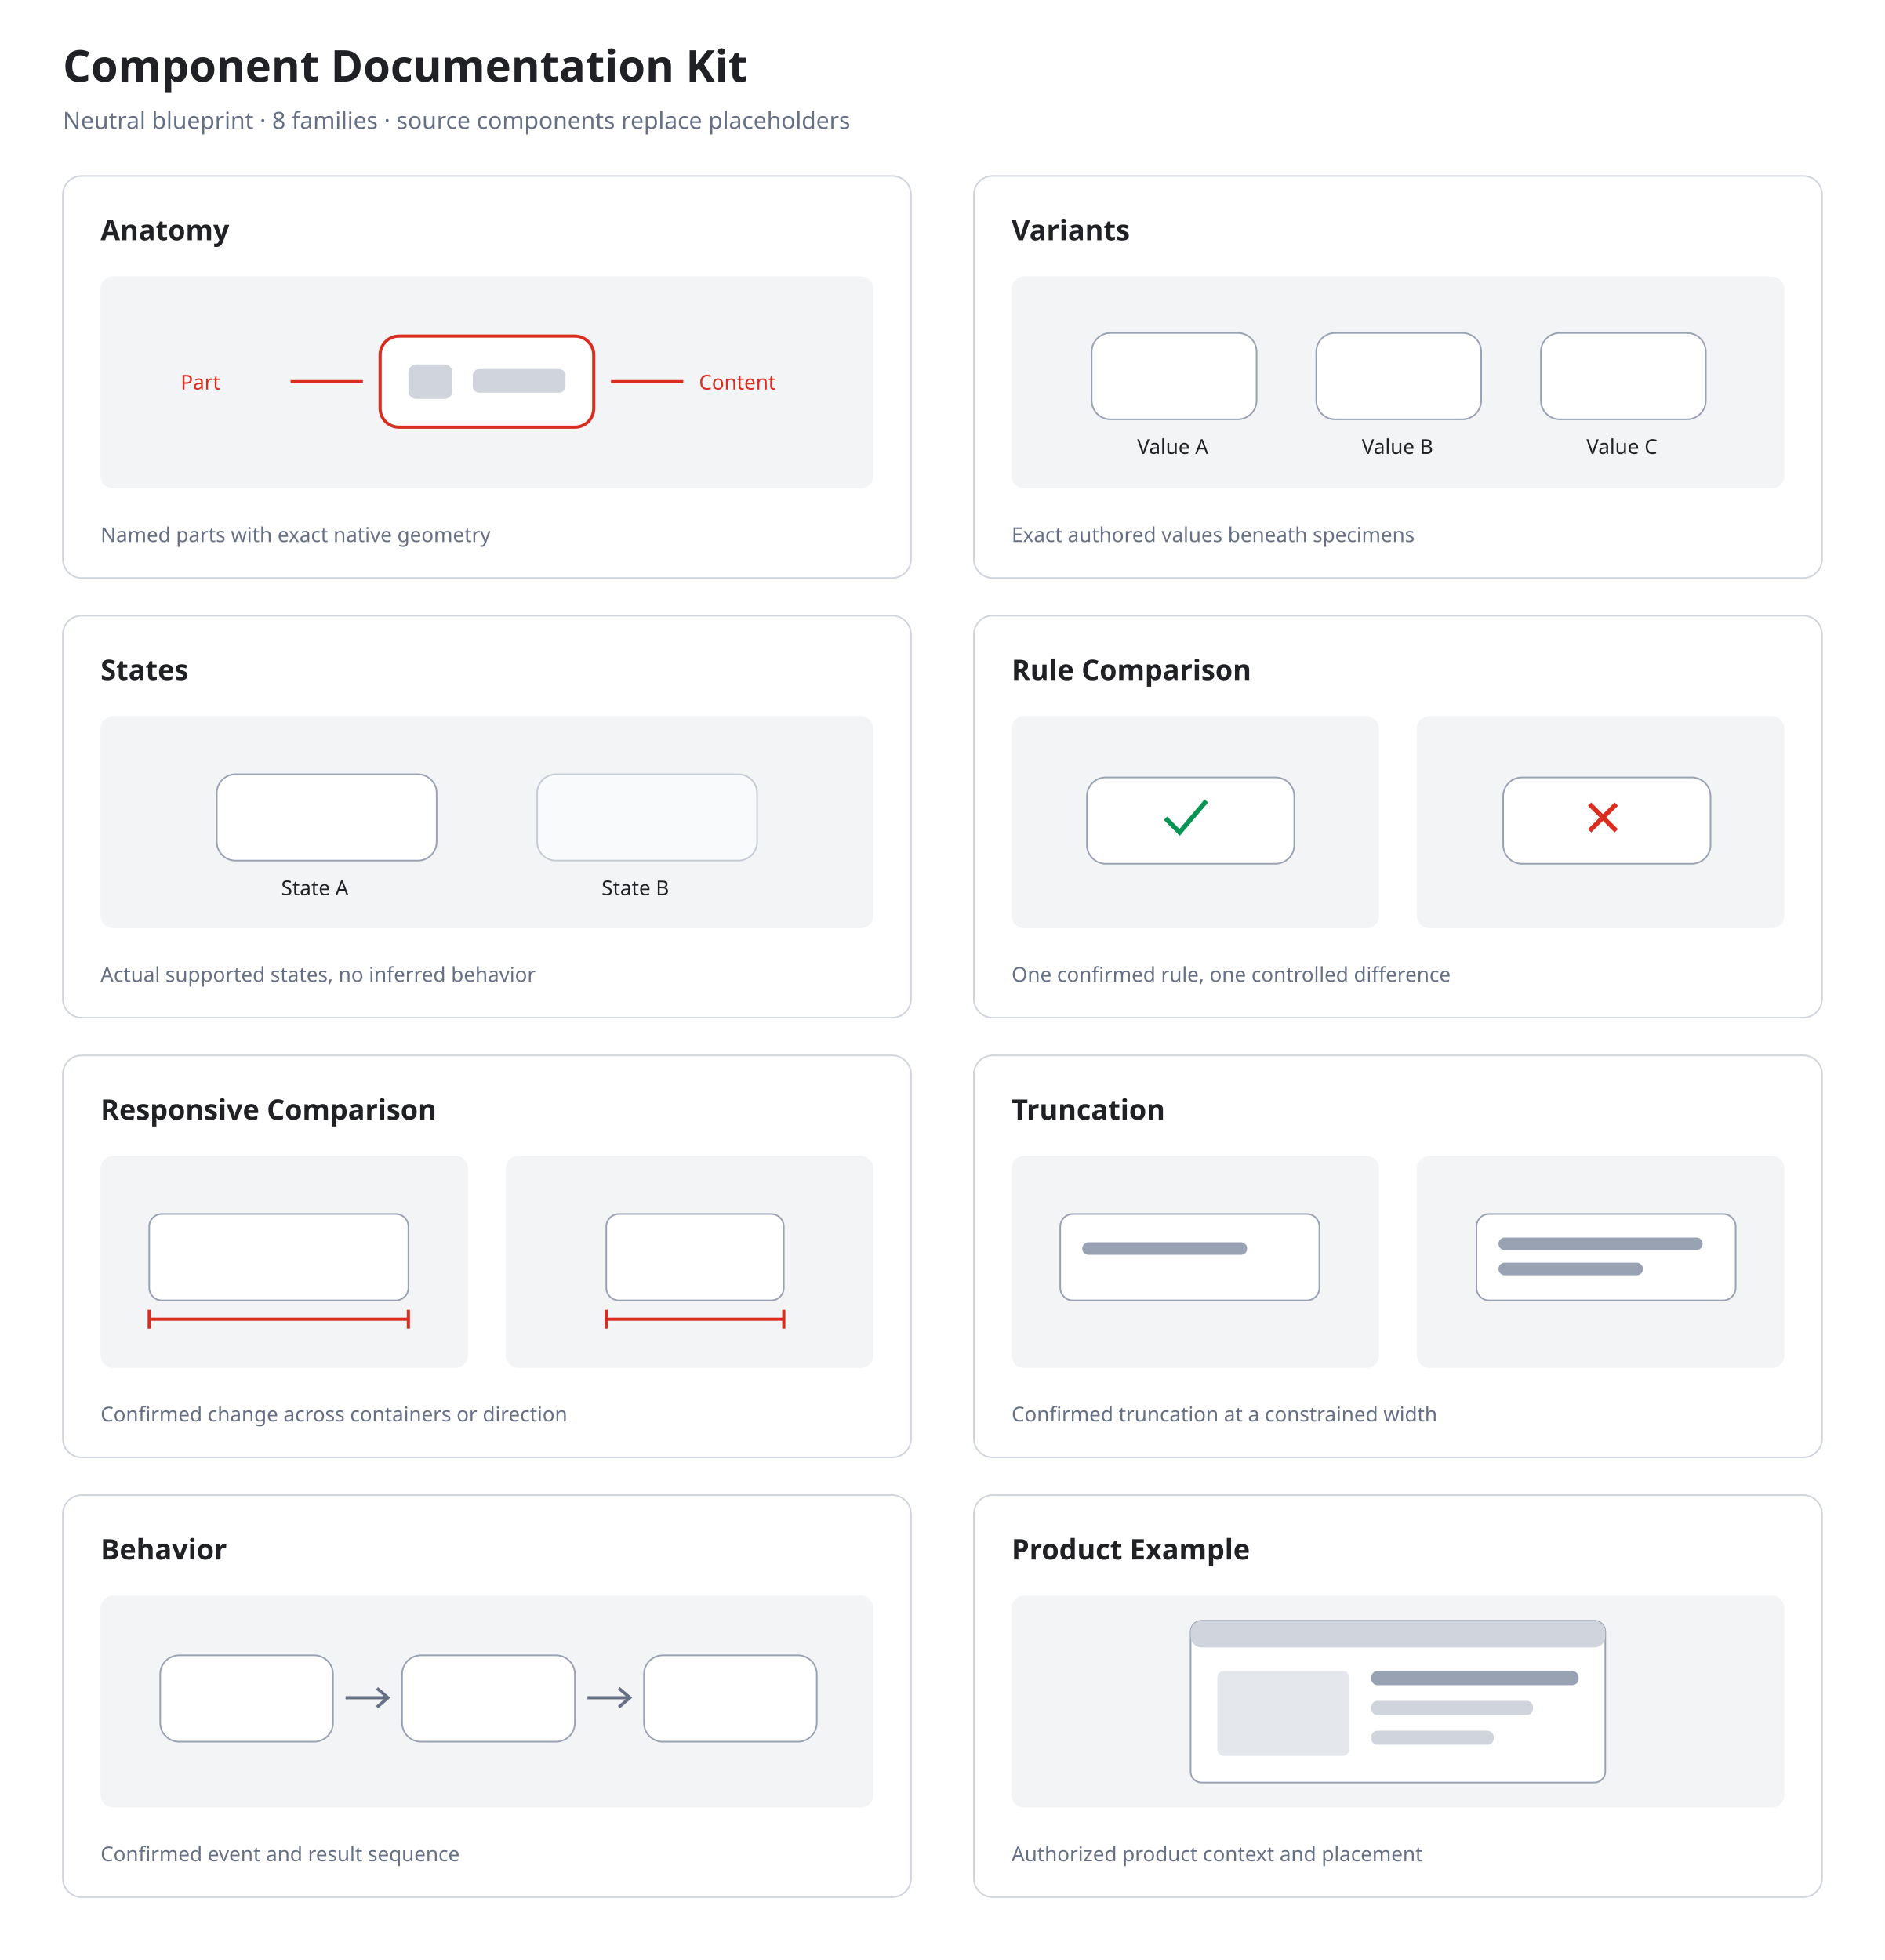
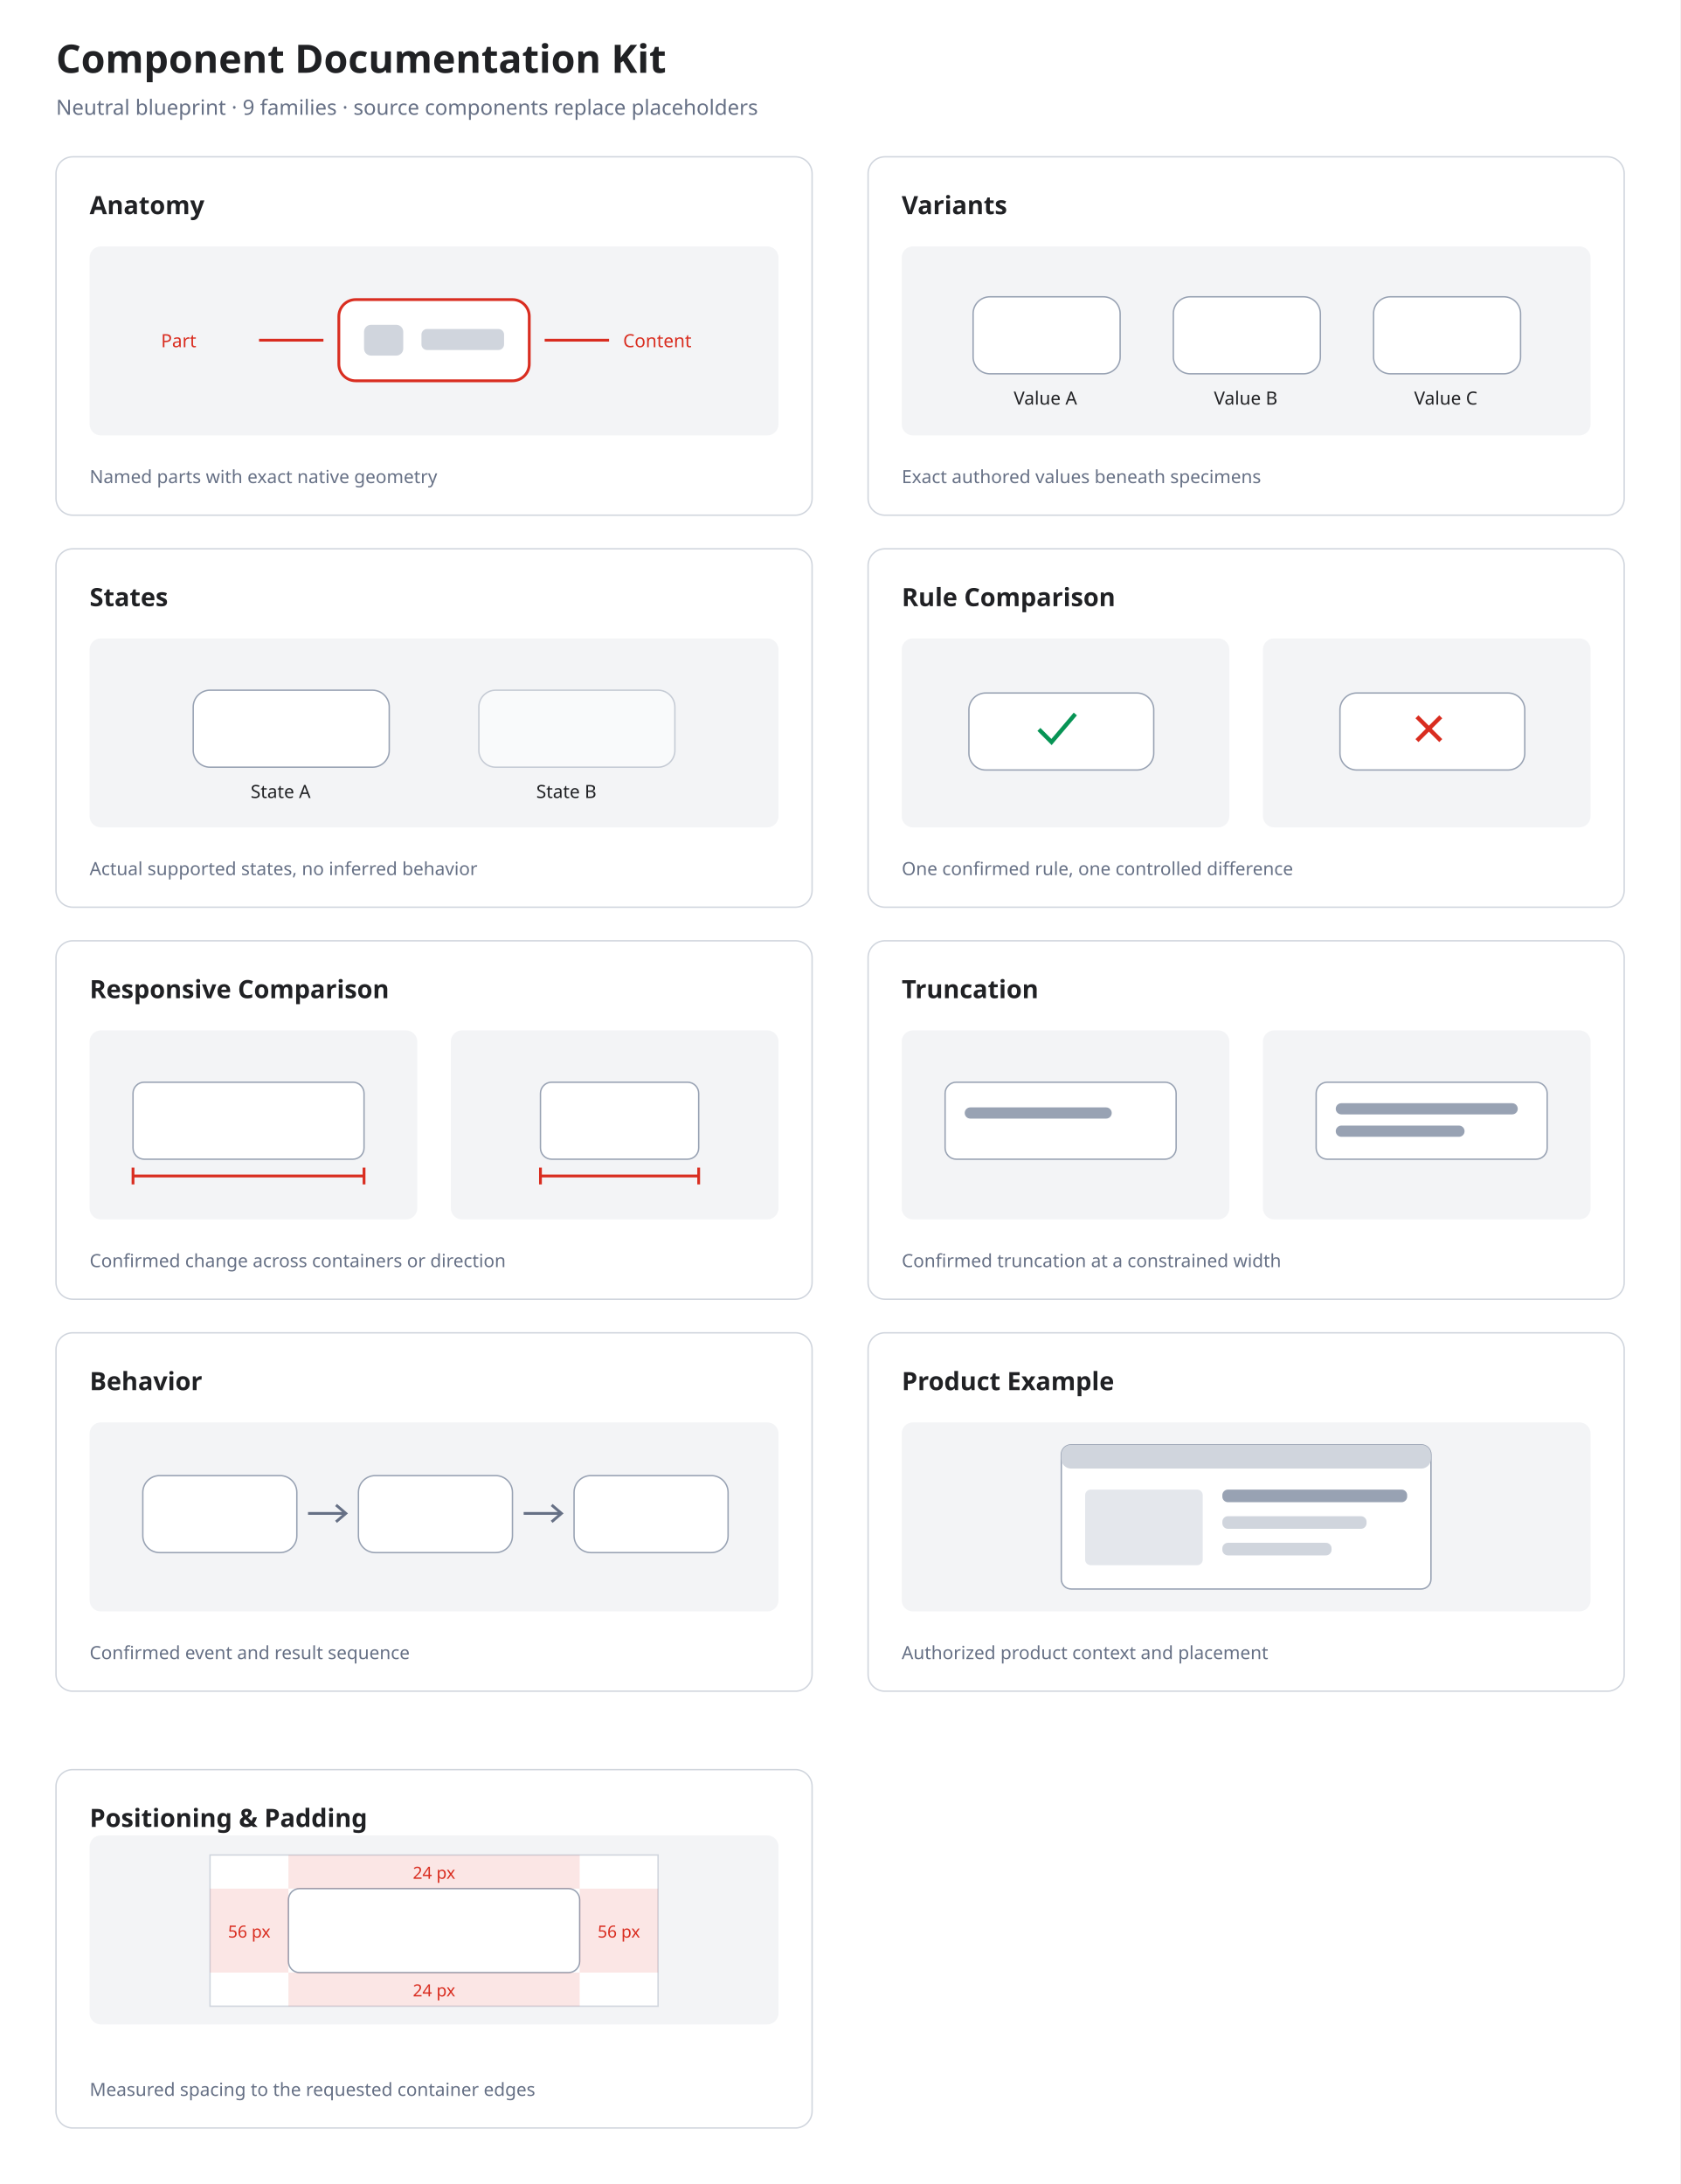
- <svg xmlns="http://www.w3.org/2000/svg" width="1200" height="1248" viewBox="0 0 1200 1248" role="img" aria-labelledby="title desc">
-   <rect width="1200" height="1248" fill="#FFFFFF" />
+ <svg xmlns="http://www.w3.org/2000/svg" width="1200" height="1560" viewBox="0 0 1200 1560" role="img" aria-labelledby="title desc">
+   <rect width="1200" height="1560" fill="#FFFFFF" />
  <text x="40" y="52" fill="#202124" font-family="Noto Sans, sans-serif" font-size="28" font-weight="700">Component Documentation Kit</text>
-   <text x="40" y="82" fill="#667085" font-family="Noto Sans, sans-serif" font-size="15">Neutral blueprint · 8 families · source components replace placeholders</text>
+   <text x="40" y="82" fill="#667085" font-family="Noto Sans, sans-serif" font-size="15">Neutral blueprint · 9 families · source components replace placeholders</text>
  <g font-family="Noto Sans, sans-serif">
    <g transform="translate(40 112)">
      <rect width="540" height="256" rx="12" fill="#FFFFFF" stroke="#D0D5DD" />
      <text x="24" y="27" fill="#202124" font-size="18" font-weight="700" dominant-baseline="text-before-edge">Anatomy</text>
      <g transform="translate(0 17)">
        <rect x="24" y="47" width="492" height="135" rx="8" fill="#F3F4F6" />
        <rect x="202" y="85" width="136" height="58" rx="12" fill="#FFFFFF" stroke="#98A2B3" />
        <rect x="220" y="103" width="28" height="22" rx="5" fill="#D0D5DD" />
        <rect x="261" y="106" width="59" height="15" rx="4" fill="#D0D5DD" />
        <rect x="202" y="85" width="136" height="58" rx="12" fill="none" stroke="#D92D20" stroke-width="2" />
        <path d="M191 114H145M349 114H395" fill="none" stroke="#D92D20" stroke-width="2" />
        <text x="75" y="119" fill="#D92D20" font-size="13">Part</text>
        <text x="405" y="119" fill="#D92D20" font-size="13">Content</text>
      </g>
      <text x="24" y="223" fill="#667085" font-size="13" dominant-baseline="text-before-edge">Named parts with exact native geometry</text>
    </g>
    <g transform="translate(620 112)">
      <rect width="540" height="256" rx="12" fill="#FFFFFF" stroke="#D0D5DD" />
      <text x="24" y="27" fill="#202124" font-size="18" font-weight="700" dominant-baseline="text-before-edge">Variants</text>
      <g transform="translate(0 17)">
        <rect x="24" y="47" width="492" height="135" rx="8" fill="#F3F4F6" />
        <rect x="75" y="83" width="105" height="55" rx="12" fill="#FFFFFF" stroke="#98A2B3" />
        <rect x="218" y="83" width="105" height="55" rx="12" fill="#FFFFFF" stroke="#98A2B3" />
        <rect x="361" y="83" width="105" height="55" rx="12" fill="#FFFFFF" stroke="#98A2B3" />
        <text x="104" y="160" fill="#202124" font-size="13">Value A</text>
        <text x="247" y="160" fill="#202124" font-size="13">Value B</text>
        <text x="390" y="160" fill="#202124" font-size="13">Value C</text>
      </g>
      <text x="24" y="223" fill="#667085" font-size="13" dominant-baseline="text-before-edge">Exact authored values beneath specimens</text>
    </g>
    <g transform="translate(40 392)">
      <rect width="540" height="256" rx="12" fill="#FFFFFF" stroke="#D0D5DD" />
      <text x="24" y="27" fill="#202124" font-size="18" font-weight="700" dominant-baseline="text-before-edge">States</text>
      <g transform="translate(0 17)">
        <rect x="24" y="47" width="492" height="135" rx="8" fill="#F3F4F6" />
        <rect x="98" y="84" width="140" height="55" rx="12" fill="#FFFFFF" stroke="#98A2B3" />
        <rect x="302" y="84" width="140" height="55" rx="12" fill="#FFFFFF" stroke="#98A2B3" opacity="0.5" />
        <text x="139" y="161" fill="#202124" font-size="13">State A</text>
        <text x="343" y="161" fill="#202124" font-size="13">State B</text>
      </g>
      <text x="24" y="223" fill="#667085" font-size="13" dominant-baseline="text-before-edge">Actual supported states, no inferred behavior</text>
    </g>
    <g transform="translate(620 392)">
      <rect width="540" height="256" rx="12" fill="#FFFFFF" stroke="#D0D5DD" />
      <text x="24" y="27" fill="#202124" font-size="18" font-weight="700" dominant-baseline="text-before-edge">Rule Comparison</text>
      <g transform="translate(0 17)">
        <rect x="24" y="47" width="234" height="135" rx="8" fill="#F3F4F6" />
        <rect x="282" y="47" width="234" height="135" rx="8" fill="#F3F4F6" />
        <rect x="72" y="86" width="132" height="55" rx="12" fill="#FFFFFF" stroke="#98A2B3" />
        <rect x="337" y="86" width="132" height="55" rx="12" fill="#FFFFFF" stroke="#98A2B3" />
        <path d="m122 112 9 9 17-20" fill="none" stroke="#079455" stroke-width="3" />
        <path d="m392 103 17 17m0-17-17 17" fill="none" stroke="#D92D20" stroke-width="3" />
      </g>
      <text x="24" y="223" fill="#667085" font-size="13" dominant-baseline="text-before-edge">One confirmed rule, one controlled difference</text>
    </g>
    <g transform="translate(40 672)">
      <rect width="540" height="256" rx="12" fill="#FFFFFF" stroke="#D0D5DD" />
      <text x="24" y="27" fill="#202124" font-size="18" font-weight="700" dominant-baseline="text-before-edge">Responsive Comparison</text>
      <g transform="translate(0 17)">
        <rect x="24" y="47" width="234" height="135" rx="8" fill="#F3F4F6" />
        <rect x="282" y="47" width="234" height="135" rx="8" fill="#F3F4F6" />
        <rect x="55" y="84" width="165" height="55" rx="8" fill="#FFFFFF" stroke="#98A2B3" />
        <rect x="346" y="84" width="113" height="55" rx="8" fill="#FFFFFF" stroke="#98A2B3" />
        <path d="M55 151H220m-165-6v12m165-12v12M346 151h113m-113-6v12m113-12v12" stroke="#D92D20" stroke-width="2" fill="none" />
      </g>
      <text x="24" y="223" fill="#667085" font-size="13" dominant-baseline="text-before-edge">Confirmed change across containers or direction</text>
    </g>
    <g transform="translate(620 672)">
      <rect width="540" height="256" rx="12" fill="#FFFFFF" stroke="#D0D5DD" />
      <text x="24" y="27" fill="#202124" font-size="18" font-weight="700" dominant-baseline="text-before-edge">Truncation</text>
      <g transform="translate(0 17)">
        <rect x="24" y="47" width="234" height="135" rx="8" fill="#F3F4F6" />
        <rect x="282" y="47" width="234" height="135" rx="8" fill="#F3F4F6" />
        <rect x="55" y="84" width="165" height="55" rx="8" fill="#FFFFFF" stroke="#98A2B3" />
        <rect x="320" y="84" width="165" height="55" rx="8" fill="#FFFFFF" stroke="#98A2B3" />
        <rect x="69" y="102" width="105" height="8" rx="4" fill="#98A2B3" />
        <rect x="334" y="99" width="130" height="8" rx="4" fill="#98A2B3" />
        <rect x="334" y="115" width="92" height="8" rx="4" fill="#98A2B3" />
      </g>
      <text x="24" y="223" fill="#667085" font-size="13" dominant-baseline="text-before-edge">Confirmed truncation at a constrained width</text>
    </g>
    <g transform="translate(40 952)">
      <rect width="540" height="256" rx="12" fill="#FFFFFF" stroke="#D0D5DD" />
      <text x="24" y="27" fill="#202124" font-size="18" font-weight="700" dominant-baseline="text-before-edge">Behavior</text>
      <g transform="translate(0 17)">
        <rect x="24" y="47" width="492" height="135" rx="8" fill="#F3F4F6" />
        <rect x="62" y="85" width="110" height="55" rx="12" fill="#FFFFFF" stroke="#98A2B3" />
        <rect x="216" y="85" width="110" height="55" rx="12" fill="#FFFFFF" stroke="#98A2B3" />
        <rect x="370" y="85" width="110" height="55" rx="12" fill="#FFFFFF" stroke="#98A2B3" />
        <path d="M180 112h27m-7-6 7 6-7 6M334 112h27m-7-6 7 6-7 6" fill="none" stroke="#667085" stroke-width="2" />
      </g>
      <text x="24" y="223" fill="#667085" font-size="13" dominant-baseline="text-before-edge">Confirmed event and result sequence</text>
    </g>
    <g transform="translate(620 952)">
      <rect width="540" height="256" rx="12" fill="#FFFFFF" stroke="#D0D5DD" />
      <text x="24" y="27" fill="#202124" font-size="18" font-weight="700" dominant-baseline="text-before-edge">Product Example</text>
      <g transform="translate(0 17)">
        <rect x="24" y="47" width="492" height="135" rx="8" fill="#F3F4F6" />
        <rect x="138" y="63" width="264" height="103" rx="7" fill="#FFFFFF" stroke="#98A2B3" />
        <rect x="138" y="63" width="264" height="17" rx="7" fill="#D0D5DD" />
        <rect x="155" y="95" width="84" height="54" rx="4" fill="#E4E7EC" />
        <rect x="253" y="95" width="132" height="9" rx="4" fill="#98A2B3" />
        <rect x="253" y="114" width="103" height="9" rx="4" fill="#D0D5DD" />
        <rect x="253" y="133" width="78" height="9" rx="4" fill="#D0D5DD" />
      </g>
      <text x="24" y="223" fill="#667085" font-size="13" dominant-baseline="text-before-edge">Authorized product context and placement</text>
    </g>
+     <g transform="translate(40 1264)">
+       <rect width="540" height="256" rx="12" fill="#FFFFFF" stroke="#D0D5DD" />
+       <text x="24" y="27" fill="#202124" font-size="18" font-weight="700" dominant-baseline="text-before-edge">Positioning &amp; Padding</text>
+       <rect x="24" y="47" width="492" height="135" rx="8" fill="#F3F4F6" />
+       <rect x="110" y="61" width="320" height="108" fill="#FFFFFF" stroke="#D0D5DD" />
+       <rect x="166" y="85" width="208" height="60" rx="8" fill="#FFFFFF" stroke="#98A2B3" />
+       <g fill="#D92D20" opacity="0.12">
+         <rect x="110" y="85" width="56" height="60" />
+         <rect x="374" y="85" width="56" height="60" />
+         <rect x="166" y="61" width="208" height="24" />
+         <rect x="166" y="145" width="208" height="24" />
+       </g>
+       <g fill="#D92D20" font-size="12" text-anchor="middle">
+         <text x="138" y="120">56 px</text>
+         <text x="402" y="120">56 px</text>
+         <text x="270" y="78">24 px</text>
+         <text x="270" y="162">24 px</text>
+       </g>
+       <text x="24" y="223" fill="#667085" font-size="13" dominant-baseline="text-before-edge">Measured spacing to the requested container edges</text>
+     </g>
  </g>
</svg>
